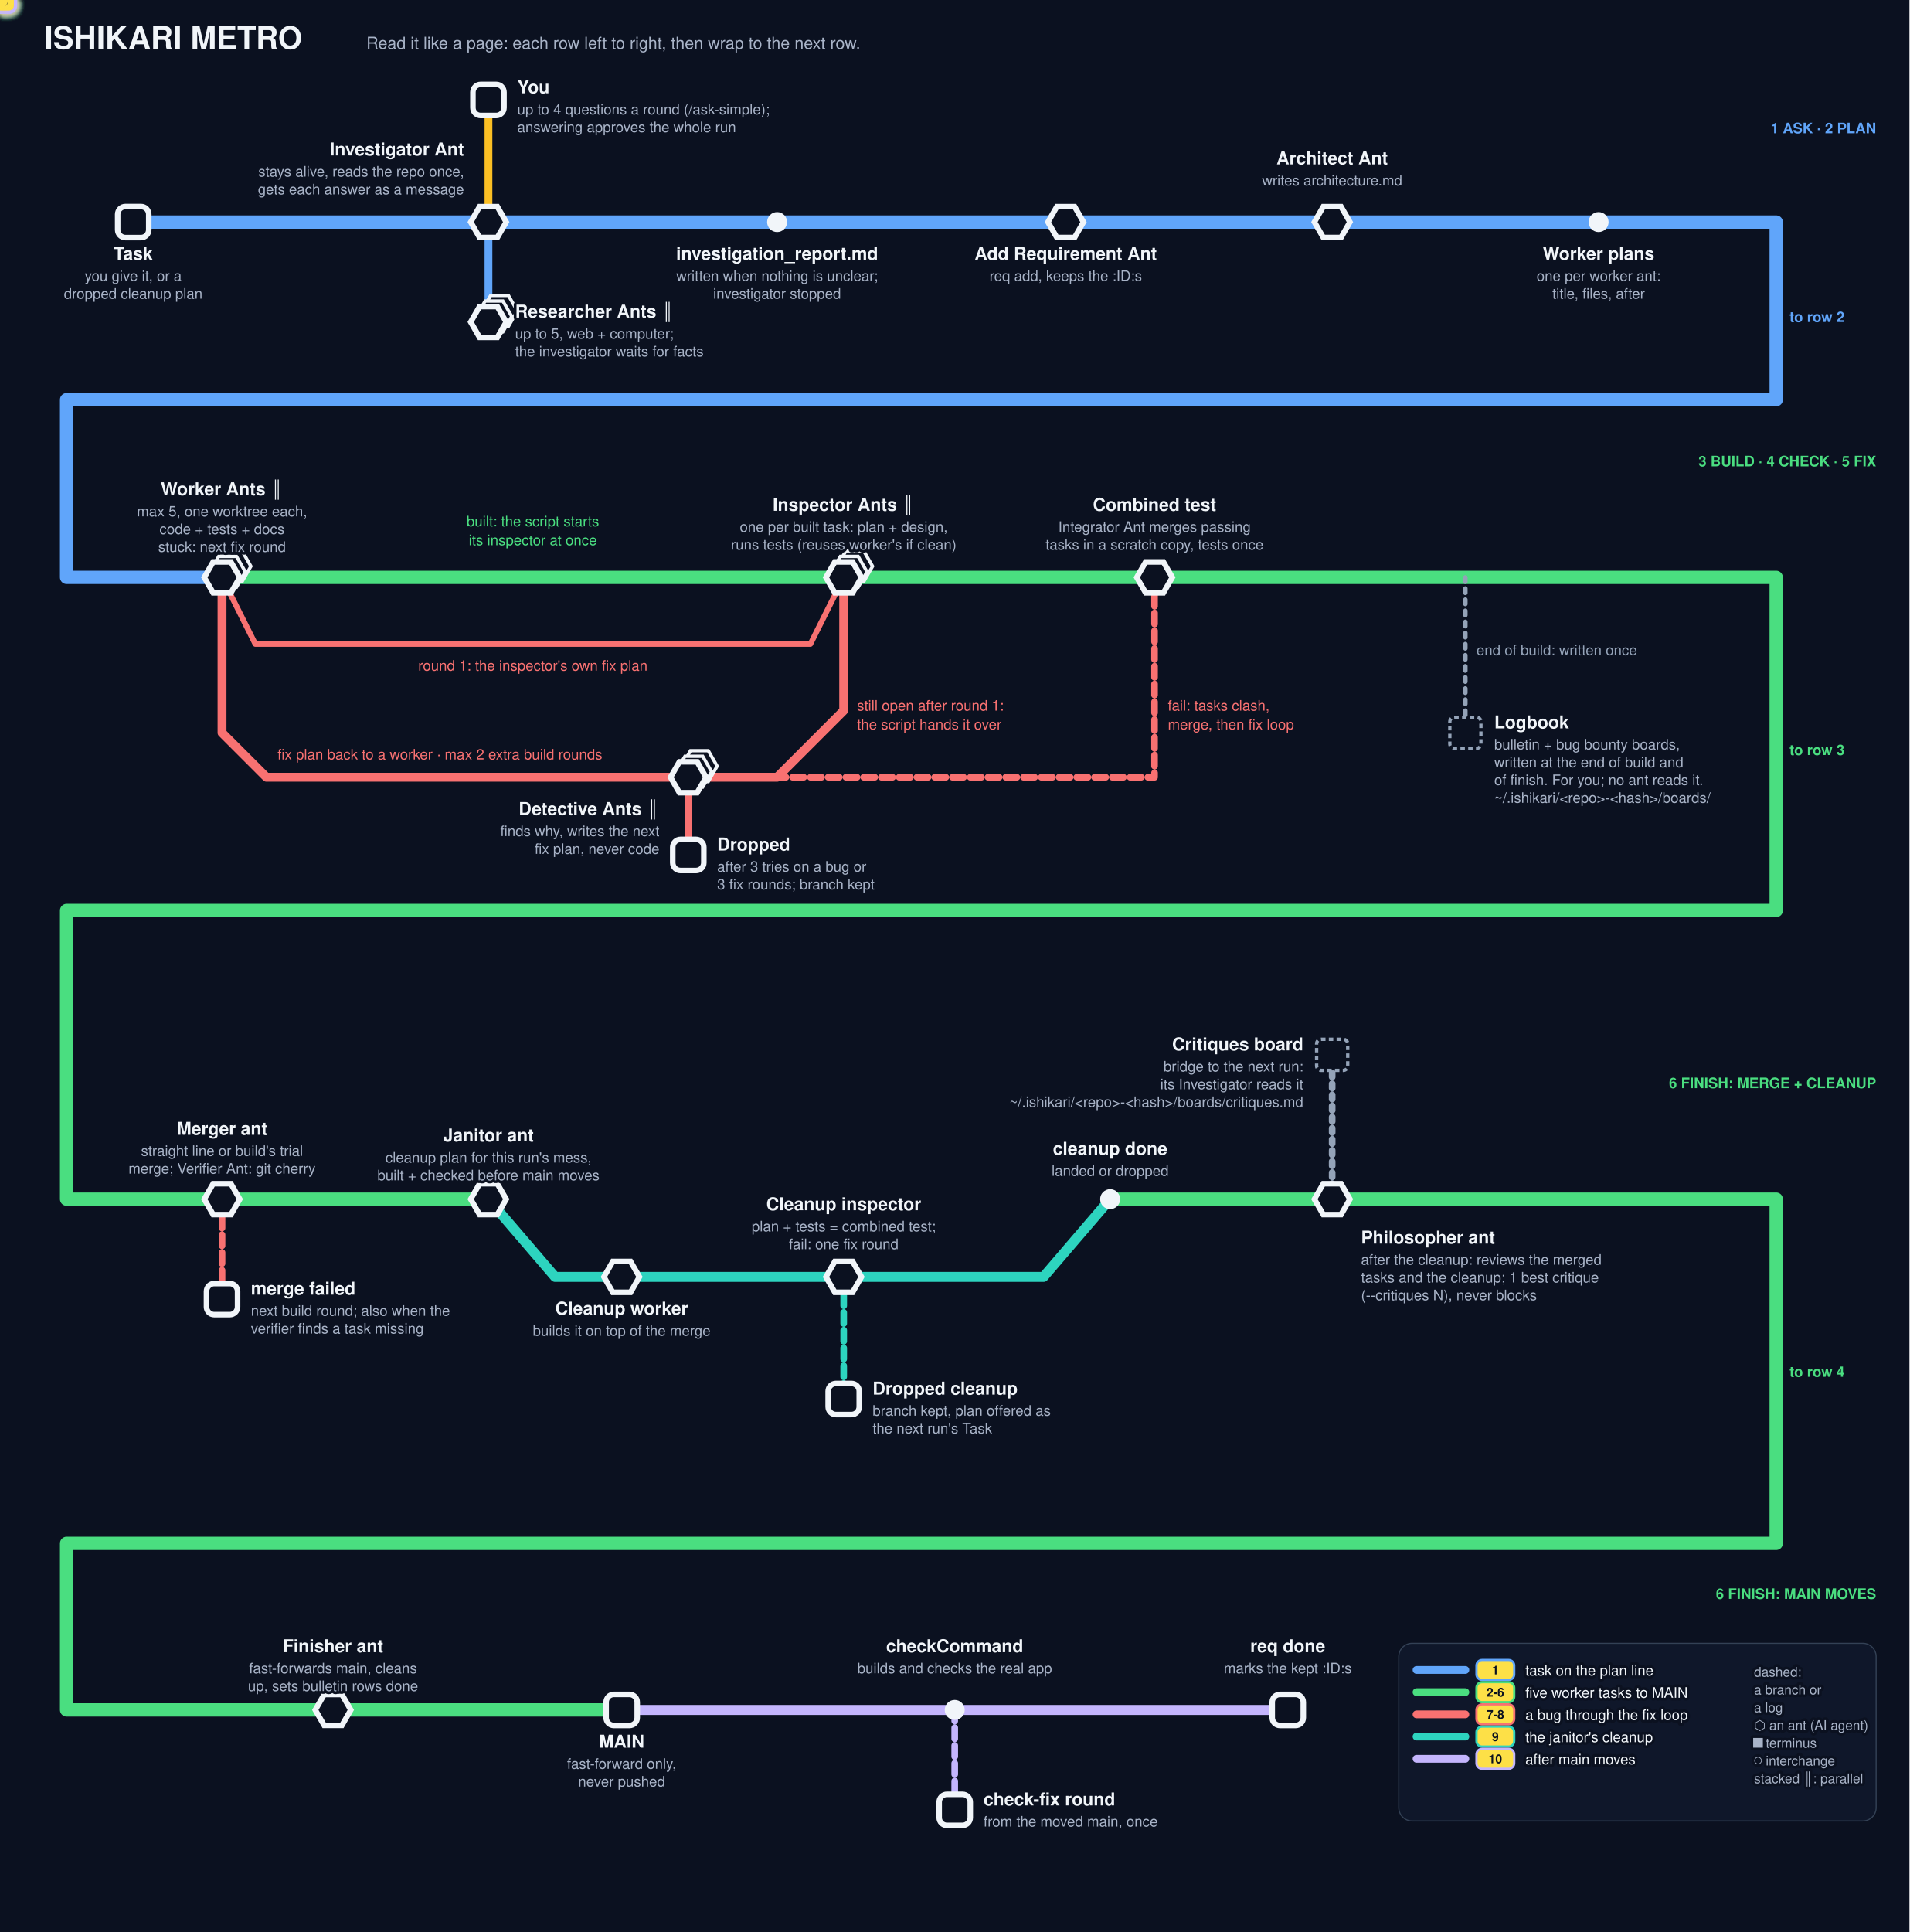
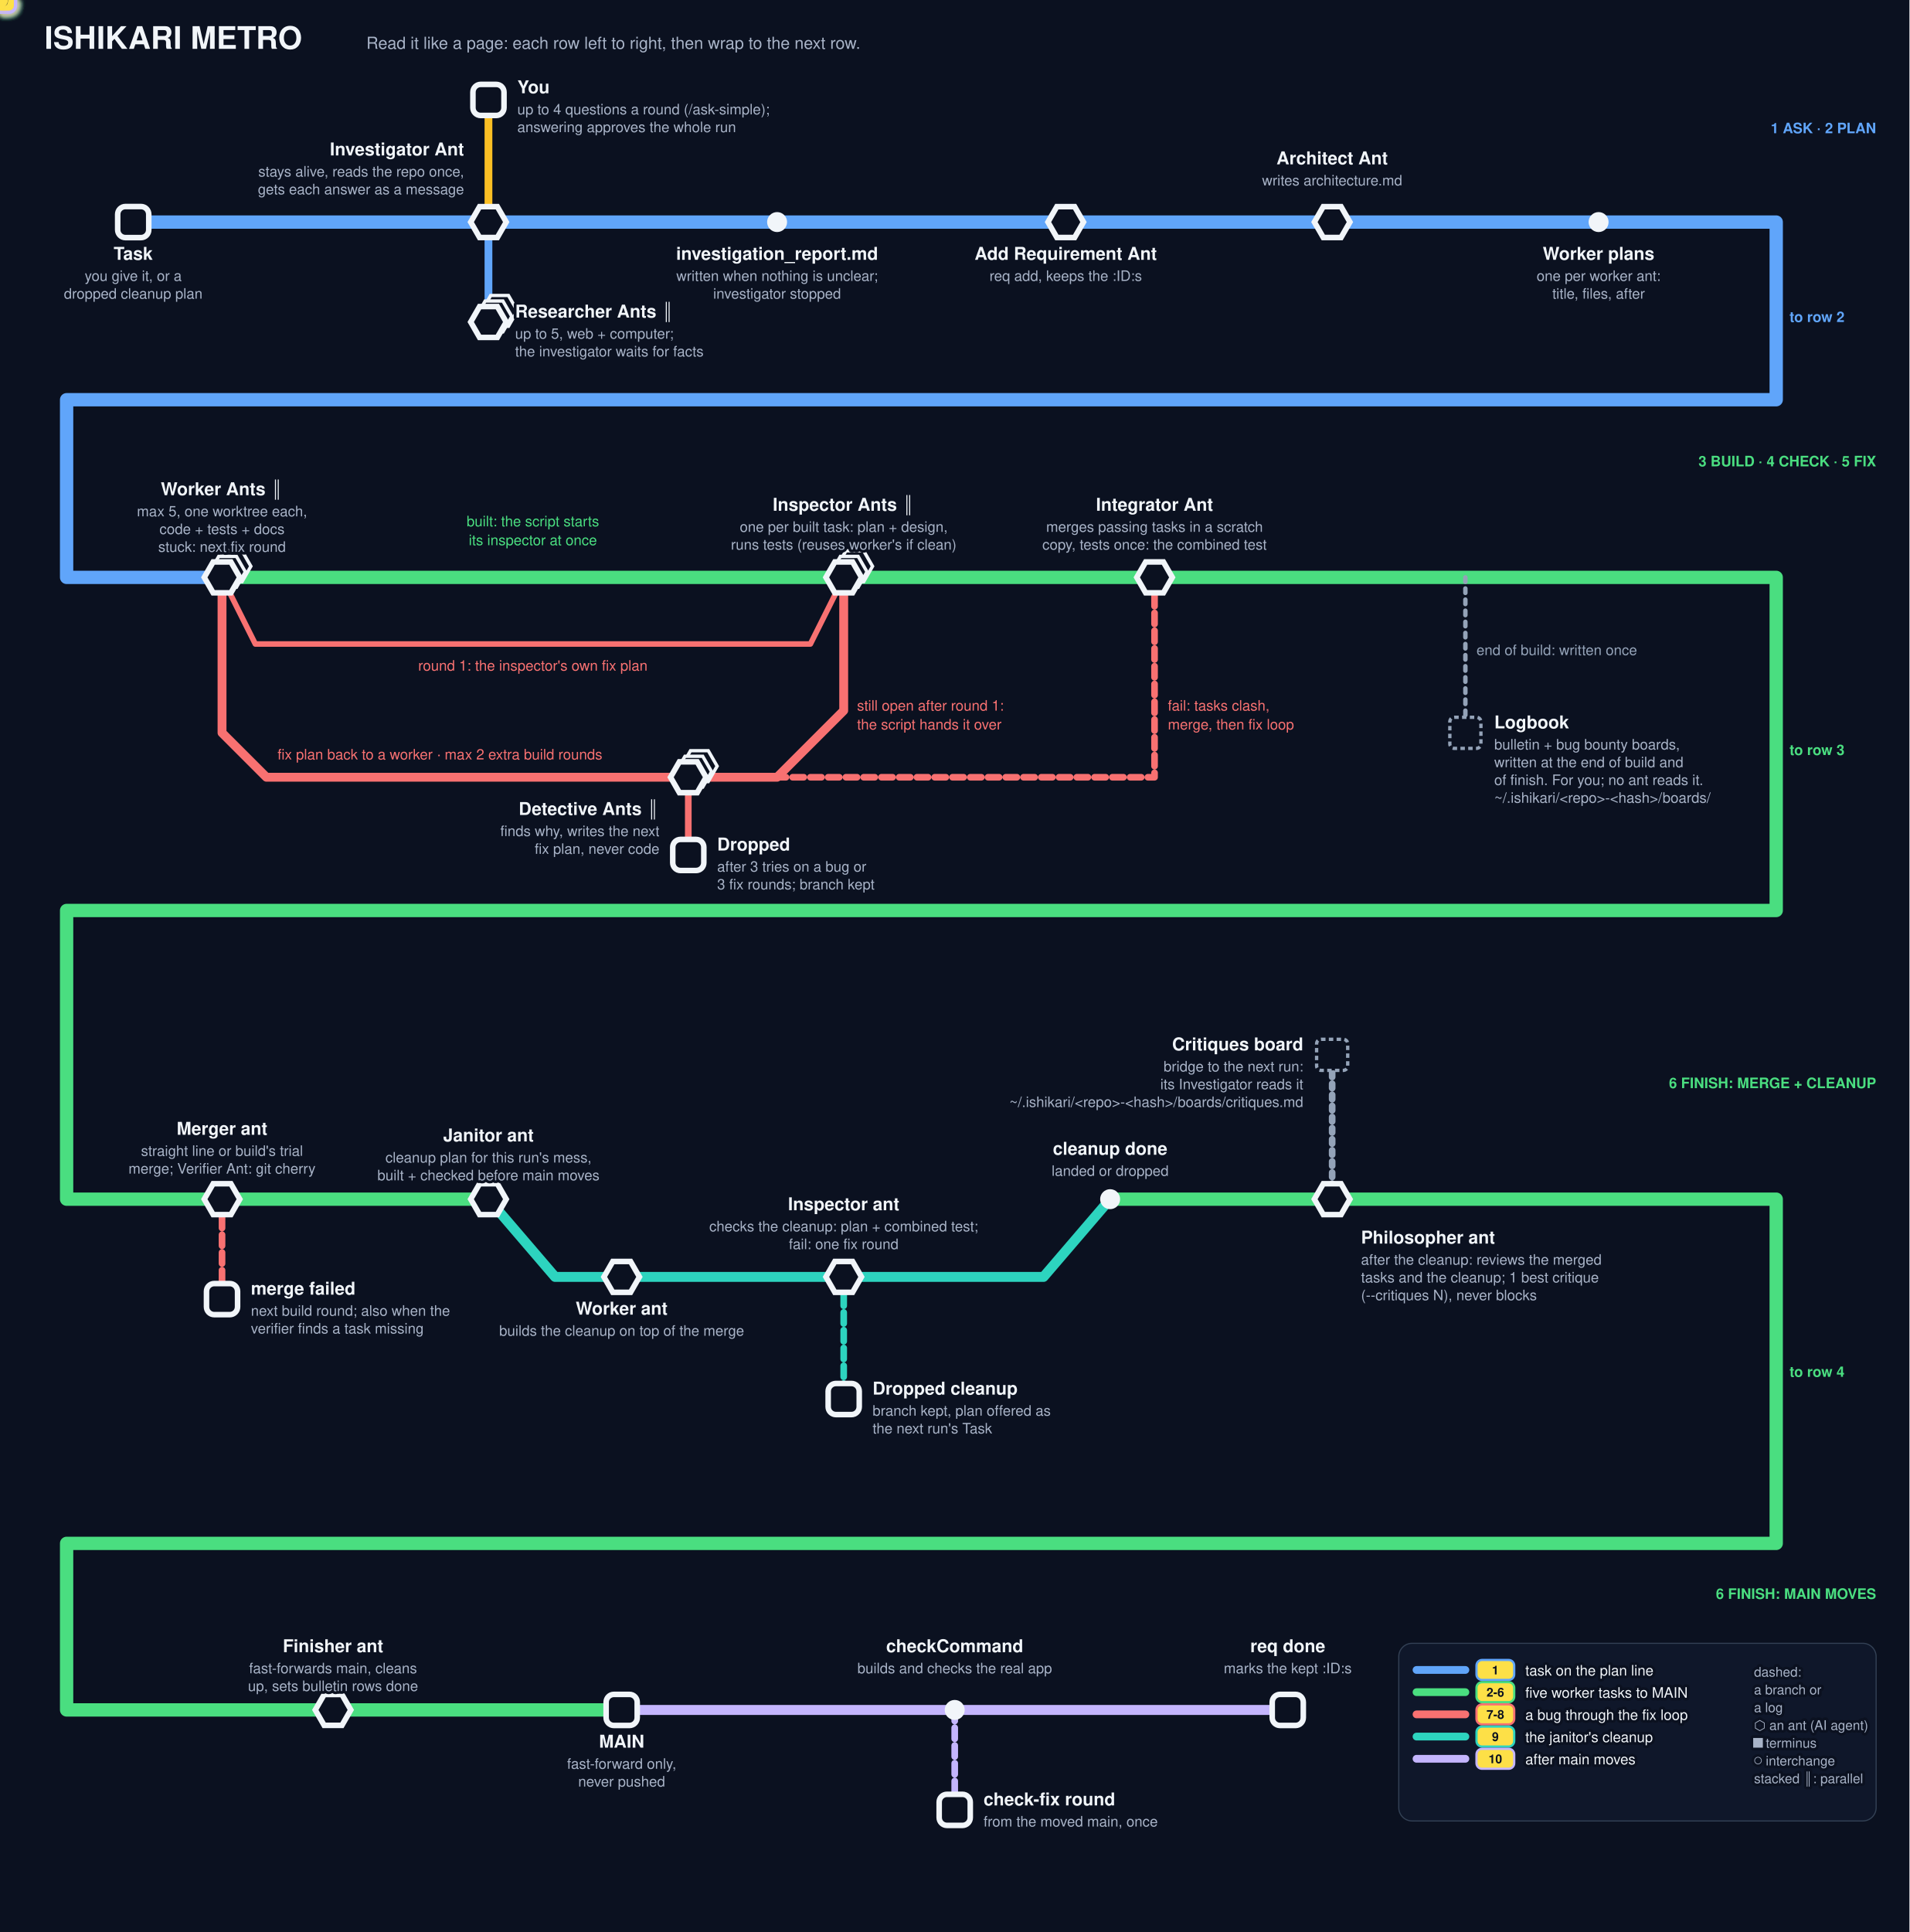
<svg xmlns="http://www.w3.org/2000/svg" viewBox="0 0 1720 1740" width="1720" height="1740" font-family="ui-sans-serif,-apple-system,Helvetica,Arial,sans-serif">
  <defs>
    <filter id="g" x="-100%" y="-100%" width="300%" height="300%">
      <feGaussianBlur stdDeviation="3" result="b" />
      <feMerge>
        <feMergeNode in="b" />
        <feMergeNode in="SourceGraphic" />
      </feMerge>
    </filter>
  </defs>
  <style>.h{paint-order:stroke;stroke:#0B1120;stroke-width:5px;stroke-linejoin:round}.flow{animation:f 1.2s linear infinite}@keyframes f{to{stroke-dashoffset:-32}}</style>
  <rect width="1720" height="1740" fill="#0B1120" />
  <text class="h" x="40" y="44" fill="#F1F5F9" font-size="28" text-anchor="start" font-weight="800">ISHIKARI METRO</text>
  <text class="h" x="330" y="44" fill="#A8B3C7" font-size="15" text-anchor="start" font-weight="400">Read it like a page: each row left to right, then wrap to the next row.</text>
  <text class="h" x="1690" y="120" fill="#60A5FA" font-size="13" text-anchor="end" font-weight="800">1 ASK  ·  2 PLAN</text>
  <text class="h" x="1690" y="420" fill="#4ADE80" font-size="13" text-anchor="end" font-weight="800">3 BUILD  ·  4 CHECK  ·  5 FIX</text>
  <text class="h" x="1690" y="980" fill="#4ADE80" font-size="13" text-anchor="end" font-weight="800">6 FINISH: MERGE + CLEANUP</text>
  <text class="h" x="1690" y="1440" fill="#4ADE80" font-size="13" text-anchor="end" font-weight="800">6 FINISH: MAIN MOVES</text>
  <path id="L-plan" d="M120,200 L1440,200 L1600,200 L1600,360 L60,360 L60,520 L200,520" fill="none" stroke="#60A5FA" stroke-width="12" stroke-linejoin="round" stroke-linecap="round" />
  <path id="L-ask" d="M440,200 L440,90" fill="none" stroke="#FBBF24" stroke-width="7" stroke-linejoin="round" stroke-linecap="round" />
  <path id="L-res" d="M440,200 L440,290" fill="none" stroke="#60A5FA" stroke-width="7" stroke-linejoin="round" stroke-linecap="round" />
  <path id="L-build" d="M200,520 L1320,520 L1600,520 L1600,820 L60,820 L60,1080 L440,1080 L500,1150 L940,1150 L1000,1080 L1600,1080 L1600,1390 L60,1390 L60,1540 L560,1540" fill="none" stroke="none" stroke-width="12" stroke-linejoin="round" stroke-linecap="round" />
  <path id="L-g1" d="M200,520 L1320,520 L1600,520 L1600,820 L60,820 L60,1080 L440,1080" fill="none" stroke="#4ADE80" stroke-width="12" stroke-linejoin="round" stroke-linecap="round" />
  <path id="L-g2" d="M1000,1080 L1600,1080 L1600,1390 L60,1390 L60,1540 L560,1540" fill="none" stroke="#4ADE80" stroke-width="12" stroke-linejoin="round" stroke-linecap="round" />
  <path id="L-bugin" d="M760,520 L760,640 L700,700 L620,700" fill="none" stroke="#F87171" stroke-width="8" stroke-linejoin="round" stroke-linecap="round" />
  <path id="L-clash" d="M1040,520 L1040,700 L620,700" fill="none" stroke="#F87171" stroke-width="6" stroke-linejoin="round" stroke-linecap="round" stroke-dasharray="10 6" class="flow" />
  <path id="L-bugout" d="M620,700 L240,700 L200,660 L200,520" fill="none" stroke="#F87171" stroke-width="8" stroke-linejoin="round" stroke-linecap="round" />
  <path id="L-r1" d="M760,520 L730,580 L230,580 L200,520" fill="none" stroke="#F87171" stroke-width="5" stroke-linejoin="round" stroke-linecap="round" />
  <path id="L-logA" d="M1320,520 L1320,646" fill="none" stroke="#94A3B8" stroke-width="4" stroke-linejoin="round" stroke-linecap="round" stroke-dasharray="4 6" class="flow" />
  <path id="L-drop" d="M620,700 L620,770" fill="none" stroke="#F87171" stroke-width="6" stroke-linejoin="round" stroke-linecap="round" />
  <path id="L-mfail" d="M200,1080 L200,1170" fill="none" stroke="#F87171" stroke-width="6" stroke-linejoin="round" stroke-linecap="round" stroke-dasharray="10 6" class="flow" />
  <path id="L-tidy" d="M440,1080 L500,1150 L560,1150 L760,1150 L940,1150 L1000,1080" fill="none" stroke="#2DD4BF" stroke-width="9" stroke-linejoin="round" stroke-linecap="round" />
  <path id="L-tdrop" d="M760,1150 L760,1260" fill="none" stroke="#2DD4BF" stroke-width="6" stroke-linejoin="round" stroke-linecap="round" stroke-dasharray="10 6" class="flow" />
  <path id="L-crit" d="M1200,1080 L1200,950" fill="none" stroke="#94A3B8" stroke-width="6" stroke-linejoin="round" stroke-linecap="round" stroke-dasharray="4 6" class="flow" />
  <path id="L-after" d="M560,1540 L1160,1540" fill="none" stroke="#C4B5FD" stroke-width="9" stroke-linejoin="round" stroke-linecap="round" />
  <path id="L-cfix" d="M860,1540 L860,1630" fill="none" stroke="#C4B5FD" stroke-width="6" stroke-linejoin="round" stroke-linecap="round" stroke-dasharray="10 6" class="flow" />
  <text class="h" x="1612" y="290" fill="#60A5FA" font-size="13" text-anchor="start" font-weight="700">to row 2</text>
  <text class="h" x="480" y="474" fill="#4ADE80" font-size="13" text-anchor="middle" font-weight="400">built: the script starts</text>
  <text class="h" x="480" y="491" fill="#4ADE80" font-size="13" text-anchor="middle" font-weight="400">its inspector at once</text>
  <text class="h" x="1612" y="680" fill="#4ADE80" font-size="13" text-anchor="start" font-weight="700">to row 3</text>
  <text class="h" x="1612" y="1240" fill="#4ADE80" font-size="13" text-anchor="start" font-weight="700">to row 4</text>
  <text class="h" x="1330" y="590" fill="#94A3B8" font-size="13" text-anchor="start" font-weight="400">end of build: written once</text>
  <text class="h" x="772" y="640" fill="#F87171" font-size="13" text-anchor="start" font-weight="400">still open after round 1:</text>
  <text class="h" x="772" y="657" fill="#F87171" font-size="13" text-anchor="start" font-weight="400">the script hands it over</text>
  <text class="h" x="480" y="604" fill="#F87171" font-size="13" text-anchor="middle" font-weight="400">round 1: the inspector's own fix plan</text>
  <text class="h" x="1052" y="640" fill="#F87171" font-size="13" text-anchor="start" font-weight="400">fail: tasks clash,</text>
  <text class="h" x="1052" y="657" fill="#F87171" font-size="13" text-anchor="start" font-weight="400">merge, then fix loop</text>
  <text class="h" x="250" y="684" fill="#F87171" font-size="13" text-anchor="start" font-weight="400">fix plan back to a worker  ·  max 2 extra build rounds</text>
  <rect x="106" y="186" width="28" height="28" rx="7" fill="#0B1120" stroke="#F1F5F9" stroke-width="5" />
  <text class="h" x="120" y="234" fill="#F1F5F9" font-size="16" text-anchor="middle" font-weight="700">Task</text>
  <text class="h" x="120" y="253" fill="#A8B3C7" font-size="13" text-anchor="middle" font-weight="400">you give it, or a</text>
  <text class="h" x="120" y="269" fill="#A8B3C7" font-size="13" text-anchor="middle" font-weight="400">dropped cleanup plan</text>
  <polygon points="424.0,200.0 432.0,186.1 448.0,186.1 456.0,200.0 448.0,213.9 432.0,213.9" fill="#0B1120" stroke="#F1F5F9" stroke-width="5" />
  <text class="h" x="418" y="140" fill="#F1F5F9" font-size="16" text-anchor="end" font-weight="700">Investigator Ant</text>
  <text class="h" x="418" y="159" fill="#A8B3C7" font-size="13" text-anchor="end" font-weight="400">stays alive, reads the repo once,</text>
  <text class="h" x="418" y="175" fill="#A8B3C7" font-size="13" text-anchor="end" font-weight="400">gets each answer as a message</text>
  <rect x="426" y="76" width="28" height="28" rx="7" fill="#0B1120" stroke="#F1F5F9" stroke-width="5" />
  <text class="h" x="466" y="84" fill="#F1F5F9" font-size="16" text-anchor="start" font-weight="700">You</text>
  <text class="h" x="466" y="103" fill="#A8B3C7" font-size="13" text-anchor="start" font-weight="400">up to 4 questions a round (/ask-simple);</text>
  <text class="h" x="466" y="119" fill="#A8B3C7" font-size="13" text-anchor="start" font-weight="400">answering approves the whole run</text>
  <polygon points="434.0,280.0 442.0,266.1 458.0,266.1 466.0,280.0 458.0,293.9 442.0,293.9" fill="#0B1120" stroke="#F1F5F9" stroke-width="3" />
  <polygon points="429.0,285.0 437.0,271.1 453.0,271.1 461.0,285.0 453.0,298.9 437.0,298.9" fill="#0B1120" stroke="#F1F5F9" stroke-width="3" />
  <polygon points="424.0,290.0 432.0,276.1 448.0,276.1 456.0,290.0 448.0,303.9 432.0,303.9" fill="#0B1120" stroke="#F1F5F9" stroke-width="5" />
  <text class="h" x="464" y="286" fill="#F1F5F9" font-size="16" text-anchor="start" font-weight="700">Researcher Ants  ∥</text>
  <text class="h" x="464" y="305" fill="#A8B3C7" font-size="13" text-anchor="start" font-weight="400">up to 5, web + computer;</text>
  <text class="h" x="464" y="321" fill="#A8B3C7" font-size="13" text-anchor="start" font-weight="400">the investigator waits for facts</text>
  <circle cx="700" cy="200" r="9" fill="#F1F5F9" />
  <text class="h" x="700" y="234" fill="#F1F5F9" font-size="16" text-anchor="middle" font-weight="700">investigation_report.md</text>
  <text class="h" x="700" y="253" fill="#A8B3C7" font-size="13" text-anchor="middle" font-weight="400">written when nothing is unclear;</text>
  <text class="h" x="700" y="269" fill="#A8B3C7" font-size="13" text-anchor="middle" font-weight="400">investigator stopped</text>
  <polygon points="944.0,200.0 952.0,186.1 968.0,186.1 976.0,200.0 968.0,213.9 952.0,213.9" fill="#0B1120" stroke="#F1F5F9" stroke-width="5" />
  <text class="h" x="960" y="234" fill="#F1F5F9" font-size="16" text-anchor="middle" font-weight="700">Add Requirement Ant</text>
  <text class="h" x="960" y="253" fill="#A8B3C7" font-size="13" text-anchor="middle" font-weight="400">req add, keeps the :ID:s</text>
  <polygon points="1184.0,200.0 1192.0,186.1 1208.0,186.1 1216.0,200.0 1208.0,213.9 1192.0,213.9" fill="#0B1120" stroke="#F1F5F9" stroke-width="5" />
  <text class="h" x="1200" y="148" fill="#F1F5F9" font-size="16" text-anchor="middle" font-weight="700">Architect Ant</text>
  <text class="h" x="1200" y="167" fill="#A8B3C7" font-size="13" text-anchor="middle" font-weight="400">writes architecture.md</text>
  <circle cx="1440" cy="200" r="9" fill="#F1F5F9" />
  <text class="h" x="1440" y="234" fill="#F1F5F9" font-size="16" text-anchor="middle" font-weight="700">Worker plans</text>
  <text class="h" x="1440" y="253" fill="#A8B3C7" font-size="13" text-anchor="middle" font-weight="400">one per worker ant:</text>
  <text class="h" x="1440" y="269" fill="#A8B3C7" font-size="13" text-anchor="middle" font-weight="400">title, files, after</text>
  <polygon points="194.0,510.0 202.0,496.1 218.0,496.1 226.0,510.0 218.0,523.9 202.0,523.9" fill="#0B1120" stroke="#F1F5F9" stroke-width="3" />
  <polygon points="189.0,515.0 197.0,501.1 213.0,501.1 221.0,515.0 213.0,528.9 197.0,528.9" fill="#0B1120" stroke="#F1F5F9" stroke-width="3" />
  <polygon points="184.0,520.0 192.0,506.1 208.0,506.1 216.0,520.0 208.0,533.9 192.0,533.9" fill="#0B1120" stroke="#F1F5F9" stroke-width="5" />
  <text class="h" x="200" y="446" fill="#F1F5F9" font-size="16" text-anchor="middle" font-weight="700">Worker Ants  ∥</text>
  <text class="h" x="200" y="465" fill="#A8B3C7" font-size="13" text-anchor="middle" font-weight="400">max 5, one worktree each,</text>
  <text class="h" x="200" y="481" fill="#A8B3C7" font-size="13" text-anchor="middle" font-weight="400">code + tests + docs</text>
  <text class="h" x="200" y="497" fill="#A8B3C7" font-size="13" text-anchor="middle" font-weight="400">stuck: next fix round</text>
  <polygon points="754.0,510.0 762.0,496.1 778.0,496.1 786.0,510.0 778.0,523.9 762.0,523.9" fill="#0B1120" stroke="#F1F5F9" stroke-width="3" />
  <polygon points="749.0,515.0 757.0,501.1 773.0,501.1 781.0,515.0 773.0,528.9 757.0,528.9" fill="#0B1120" stroke="#F1F5F9" stroke-width="3" />
  <polygon points="744.0,520.0 752.0,506.1 768.0,506.1 776.0,520.0 768.0,533.9 752.0,533.9" fill="#0B1120" stroke="#F1F5F9" stroke-width="5" />
  <text class="h" x="760" y="460" fill="#F1F5F9" font-size="16" text-anchor="middle" font-weight="700">Inspector Ants  ∥</text>
  <text class="h" x="760" y="479" fill="#A8B3C7" font-size="13" text-anchor="middle" font-weight="400">one per built task: plan + design,</text>
  <text class="h" x="760" y="495" fill="#A8B3C7" font-size="13" text-anchor="middle" font-weight="400">runs tests (reuses worker's if clean)</text>
  <polygon points="1024.0,520.0 1032.0,506.1 1048.0,506.1 1056.0,520.0 1048.0,533.9 1032.0,533.9" fill="#0B1120" stroke="#F1F5F9" stroke-width="5" />
-   <text class="h" x="1040" y="460" fill="#F1F5F9" font-size="16" text-anchor="middle" font-weight="700">Combined test</text>
-   <text class="h" x="1040" y="479" fill="#A8B3C7" font-size="13" text-anchor="middle" font-weight="400">Integrator Ant merges passing</text>
-   <text class="h" x="1040" y="495" fill="#A8B3C7" font-size="13" text-anchor="middle" font-weight="400">tasks in a scratch copy, tests once</text>
+   <text class="h" x="1040" y="460" fill="#F1F5F9" font-size="16" text-anchor="middle" font-weight="700">Integrator Ant</text>
+   <text class="h" x="1040" y="479" fill="#A8B3C7" font-size="13" text-anchor="middle" font-weight="400">merges passing tasks in a scratch</text>
+   <text class="h" x="1040" y="495" fill="#A8B3C7" font-size="13" text-anchor="middle" font-weight="400">copy, tests once: the combined test</text>
  <rect x="1306" y="646" width="28" height="28" rx="4" fill="#0B1120" stroke="#94A3B8" stroke-width="3" stroke-dasharray="4 3" />
  <text class="h" x="1346" y="656" fill="#F1F5F9" font-size="16" text-anchor="start" font-weight="700">Logbook</text>
  <text class="h" x="1346" y="675" fill="#A8B3C7" font-size="13" text-anchor="start" font-weight="400">bulletin + bug bounty boards,</text>
  <text class="h" x="1346" y="691" fill="#A8B3C7" font-size="13" text-anchor="start" font-weight="400">written at the end of build and</text>
  <text class="h" x="1346" y="707" fill="#A8B3C7" font-size="13" text-anchor="start" font-weight="400">of finish. For you; no ant reads it.</text>
  <text class="h" x="1346" y="723" fill="#A8B3C7" font-size="13" text-anchor="start" font-weight="400">~/.ishikari/&lt;repo&gt;-&lt;hash&gt;/boards/</text>
  <polygon points="614.0,690.0 622.0,676.1 638.0,676.1 646.0,690.0 638.0,703.9 622.0,703.9" fill="#0B1120" stroke="#F1F5F9" stroke-width="3" />
  <polygon points="609.0,695.0 617.0,681.1 633.0,681.1 641.0,695.0 633.0,708.9 617.0,708.9" fill="#0B1120" stroke="#F1F5F9" stroke-width="3" />
  <polygon points="604.0,700.0 612.0,686.1 628.0,686.1 636.0,700.0 628.0,713.9 612.0,713.9" fill="#0B1120" stroke="#F1F5F9" stroke-width="5" />
  <text class="h" x="594" y="734" fill="#F1F5F9" font-size="16" text-anchor="end" font-weight="700">Detective Ants  ∥</text>
  <text class="h" x="594" y="753" fill="#A8B3C7" font-size="13" text-anchor="end" font-weight="400">finds why, writes the next</text>
  <text class="h" x="594" y="769" fill="#A8B3C7" font-size="13" text-anchor="end" font-weight="400">fix plan, never code</text>
  <rect x="606" y="756" width="28" height="28" rx="7" fill="#0B1120" stroke="#F1F5F9" stroke-width="5" />
  <text class="h" x="646" y="766" fill="#F1F5F9" font-size="16" text-anchor="start" font-weight="700">Dropped</text>
  <text class="h" x="646" y="785" fill="#A8B3C7" font-size="13" text-anchor="start" font-weight="400">after 3 tries on a bug or</text>
  <text class="h" x="646" y="801" fill="#A8B3C7" font-size="13" text-anchor="start" font-weight="400">3 fix rounds; branch kept</text>
  <polygon points="184.0,1080.0 192.0,1066.1 208.0,1066.1 216.0,1080.0 208.0,1093.9 192.0,1093.9" fill="#0B1120" stroke="#F1F5F9" stroke-width="5" />
  <text class="h" x="200" y="1022" fill="#F1F5F9" font-size="16" text-anchor="middle" font-weight="700">Merger ant</text>
  <text class="h" x="200" y="1041" fill="#A8B3C7" font-size="13" text-anchor="middle" font-weight="400">straight line or build's trial</text>
  <text class="h" x="200" y="1057" fill="#A8B3C7" font-size="13" text-anchor="middle" font-weight="400">merge; Verifier Ant: git cherry</text>
  <rect x="186" y="1156" width="28" height="28" rx="7" fill="#0B1120" stroke="#F1F5F9" stroke-width="5" />
  <text class="h" x="226" y="1166" fill="#F1F5F9" font-size="16" text-anchor="start" font-weight="700">merge failed</text>
  <text class="h" x="226" y="1185" fill="#A8B3C7" font-size="13" text-anchor="start" font-weight="400">next build round; also when the</text>
  <text class="h" x="226" y="1201" fill="#A8B3C7" font-size="13" text-anchor="start" font-weight="400">verifier finds a task missing</text>
  <polygon points="424.0,1080.0 432.0,1066.1 448.0,1066.1 456.0,1080.0 448.0,1093.9 432.0,1093.9" fill="#0B1120" stroke="#F1F5F9" stroke-width="5" />
  <text class="h" x="440" y="1028" fill="#F1F5F9" font-size="16" text-anchor="middle" font-weight="700">Janitor ant</text>
  <text class="h" x="440" y="1047" fill="#A8B3C7" font-size="13" text-anchor="middle" font-weight="400">cleanup plan for this run's mess,</text>
  <text class="h" x="440" y="1063" fill="#A8B3C7" font-size="13" text-anchor="middle" font-weight="400">built + checked before main moves</text>
  <polygon points="544.0,1150.0 552.0,1136.1 568.0,1136.1 576.0,1150.0 568.0,1163.9 552.0,1163.9" fill="#0B1120" stroke="#F1F5F9" stroke-width="5" />
-   <text class="h" x="560" y="1184" fill="#F1F5F9" font-size="16" text-anchor="middle" font-weight="700">Cleanup worker</text>
-   <text class="h" x="560" y="1203" fill="#A8B3C7" font-size="13" text-anchor="middle" font-weight="400">builds it on top of the merge</text>
+   <text class="h" x="560" y="1184" fill="#F1F5F9" font-size="16" text-anchor="middle" font-weight="700">Worker ant</text>
+   <text class="h" x="560" y="1203" fill="#A8B3C7" font-size="13" text-anchor="middle" font-weight="400">builds the cleanup on top of the merge</text>
  <polygon points="744.0,1150.0 752.0,1136.1 768.0,1136.1 776.0,1150.0 768.0,1163.9 752.0,1163.9" fill="#0B1120" stroke="#F1F5F9" stroke-width="5" />
-   <text class="h" x="760" y="1090" fill="#F1F5F9" font-size="16" text-anchor="middle" font-weight="700">Cleanup inspector</text>
-   <text class="h" x="760" y="1109" fill="#A8B3C7" font-size="13" text-anchor="middle" font-weight="400">plan + tests = combined test;</text>
+   <text class="h" x="760" y="1090" fill="#F1F5F9" font-size="16" text-anchor="middle" font-weight="700">Inspector ant</text>
+   <text class="h" x="760" y="1109" fill="#A8B3C7" font-size="13" text-anchor="middle" font-weight="400">checks the cleanup: plan + combined test;</text>
  <text class="h" x="760" y="1125" fill="#A8B3C7" font-size="13" text-anchor="middle" font-weight="400">fail: one fix round</text>
  <rect x="746" y="1246" width="28" height="28" rx="7" fill="#0B1120" stroke="#F1F5F9" stroke-width="5" />
  <text class="h" x="786" y="1256" fill="#F1F5F9" font-size="16" text-anchor="start" font-weight="700">Dropped cleanup</text>
  <text class="h" x="786" y="1275" fill="#A8B3C7" font-size="13" text-anchor="start" font-weight="400">branch kept, plan offered as</text>
  <text class="h" x="786" y="1291" fill="#A8B3C7" font-size="13" text-anchor="start" font-weight="400">the next run's Task</text>
  <polygon points="1184.0,1080.0 1192.0,1066.1 1208.0,1066.1 1216.0,1080.0 1208.0,1093.9 1192.0,1093.9" fill="#0B1120" stroke="#F1F5F9" stroke-width="5" />
  <text class="h" x="1226" y="1120" fill="#F1F5F9" font-size="16" text-anchor="start" font-weight="700">Philosopher ant</text>
  <text class="h" x="1226" y="1139" fill="#A8B3C7" font-size="13" text-anchor="start" font-weight="400">after the cleanup: reviews the merged</text>
  <text class="h" x="1226" y="1155" fill="#A8B3C7" font-size="13" text-anchor="start" font-weight="400">tasks and the cleanup; 1 best critique</text>
  <text class="h" x="1226" y="1171" fill="#A8B3C7" font-size="13" text-anchor="start" font-weight="400">(--critiques N), never blocks</text>
  <rect x="1186" y="936" width="28" height="28" rx="4" fill="#0B1120" stroke="#94A3B8" stroke-width="3" stroke-dasharray="4 3" />
  <text class="h" x="1174" y="946" fill="#F1F5F9" font-size="16" text-anchor="end" font-weight="700">Critiques board</text>
  <text class="h" x="1174" y="965" fill="#A8B3C7" font-size="13" text-anchor="end" font-weight="400">bridge to the next run:</text>
  <text class="h" x="1174" y="981" fill="#A8B3C7" font-size="13" text-anchor="end" font-weight="400">its Investigator reads it</text>
  <text class="h" x="1174" y="997" fill="#A8B3C7" font-size="13" text-anchor="end" font-weight="400">~/.ishikari/&lt;repo&gt;-&lt;hash&gt;/boards/critiques.md</text>
  <circle cx="1000" cy="1080" r="9" fill="#F1F5F9" />
  <text class="h" x="1000" y="1040" fill="#F1F5F9" font-size="16" text-anchor="middle" font-weight="700">cleanup done</text>
  <text class="h" x="1000" y="1059" fill="#A8B3C7" font-size="13" text-anchor="middle" font-weight="400">landed or dropped</text>
  <polygon points="284.0,1540.0 292.0,1526.1 308.0,1526.1 316.0,1540.0 308.0,1553.9 292.0,1553.9" fill="#0B1120" stroke="#F1F5F9" stroke-width="5" />
  <text class="h" x="300" y="1488" fill="#F1F5F9" font-size="16" text-anchor="middle" font-weight="700">Finisher ant</text>
  <text class="h" x="300" y="1507" fill="#A8B3C7" font-size="13" text-anchor="middle" font-weight="400">fast-forwards main, cleans</text>
  <text class="h" x="300" y="1523" fill="#A8B3C7" font-size="13" text-anchor="middle" font-weight="400">up, sets bulletin rows done</text>
  <rect x="546" y="1526" width="28" height="28" rx="7" fill="#0B1120" stroke="#F1F5F9" stroke-width="5" />
  <text class="h" x="560" y="1574" fill="#F1F5F9" font-size="16" text-anchor="middle" font-weight="700">MAIN</text>
  <text class="h" x="560" y="1593" fill="#A8B3C7" font-size="13" text-anchor="middle" font-weight="400">fast-forward only,</text>
  <text class="h" x="560" y="1609" fill="#A8B3C7" font-size="13" text-anchor="middle" font-weight="400">never pushed</text>
  <circle cx="860" cy="1540" r="9" fill="#F1F5F9" />
  <text class="h" x="860" y="1488" fill="#F1F5F9" font-size="16" text-anchor="middle" font-weight="700">checkCommand</text>
  <text class="h" x="860" y="1507" fill="#A8B3C7" font-size="13" text-anchor="middle" font-weight="400">builds and checks the real app</text>
  <rect x="846" y="1616" width="28" height="28" rx="7" fill="#0B1120" stroke="#F1F5F9" stroke-width="5" />
  <text class="h" x="886" y="1626" fill="#F1F5F9" font-size="16" text-anchor="start" font-weight="700">check-fix round</text>
  <text class="h" x="886" y="1645" fill="#A8B3C7" font-size="13" text-anchor="start" font-weight="400">from the moved main, once</text>
  <rect x="1146" y="1526" width="28" height="28" rx="7" fill="#0B1120" stroke="#F1F5F9" stroke-width="5" />
  <text class="h" x="1160" y="1488" fill="#F1F5F9" font-size="16" text-anchor="middle" font-weight="700">req done</text>
  <text class="h" x="1160" y="1507" fill="#A8B3C7" font-size="13" text-anchor="middle" font-weight="400">marks the kept :ID:s</text>
  <g filter="url(#g)">
    <rect x="-14" y="-11" width="28" height="22" rx="6" fill="#FDE047" stroke="#60A5FA" stroke-width="3" />
    <text y="5" font-size="14" font-weight="800" fill="#0B1120" text-anchor="middle">1</text>
    <animateMotion dur="20s" begin="0s" repeatCount="indefinite">
      <mpath href="#L-plan" />
    </animateMotion>
  </g>
  <g filter="url(#g)">
    <rect x="-14" y="-11" width="28" height="22" rx="6" fill="#FDE047" stroke="#4ADE80" stroke-width="3" />
    <text y="5" font-size="14" font-weight="800" fill="#0B1120" text-anchor="middle">2</text>
    <animateMotion dur="28s" begin="0s" repeatCount="indefinite">
      <mpath href="#L-build" />
    </animateMotion>
  </g>
  <g filter="url(#g)">
    <rect x="-14" y="-11" width="28" height="22" rx="6" fill="#FDE047" stroke="#4ADE80" stroke-width="3" />
    <text y="5" font-size="14" font-weight="800" fill="#0B1120" text-anchor="middle">3</text>
    <animateMotion dur="28s" begin="-5.6s" repeatCount="indefinite">
      <mpath href="#L-build" />
    </animateMotion>
  </g>
  <g filter="url(#g)">
    <rect x="-14" y="-11" width="28" height="22" rx="6" fill="#FDE047" stroke="#4ADE80" stroke-width="3" />
    <text y="5" font-size="14" font-weight="800" fill="#0B1120" text-anchor="middle">4</text>
    <animateMotion dur="28s" begin="-11.2s" repeatCount="indefinite">
      <mpath href="#L-build" />
    </animateMotion>
  </g>
  <g filter="url(#g)">
    <rect x="-14" y="-11" width="28" height="22" rx="6" fill="#FDE047" stroke="#4ADE80" stroke-width="3" />
    <text y="5" font-size="14" font-weight="800" fill="#0B1120" text-anchor="middle">5</text>
    <animateMotion dur="28s" begin="-16.8s" repeatCount="indefinite">
      <mpath href="#L-build" />
    </animateMotion>
  </g>
  <g filter="url(#g)">
    <rect x="-14" y="-11" width="28" height="22" rx="6" fill="#FDE047" stroke="#4ADE80" stroke-width="3" />
    <text y="5" font-size="14" font-weight="800" fill="#0B1120" text-anchor="middle">6</text>
    <animateMotion dur="28s" begin="-22.4s" repeatCount="indefinite">
      <mpath href="#L-build" />
    </animateMotion>
  </g>
  <g filter="url(#g)">
    <rect x="-14" y="-11" width="28" height="22" rx="6" fill="#FDE047" stroke="#F87171" stroke-width="3" />
    <text y="5" font-size="14" font-weight="800" fill="#0B1120" text-anchor="middle">7</text>
    <animateMotion dur="5s" begin="0s" repeatCount="indefinite">
      <mpath href="#L-bugin" />
    </animateMotion>
  </g>
  <g filter="url(#g)">
    <rect x="-14" y="-11" width="28" height="22" rx="6" fill="#FDE047" stroke="#F87171" stroke-width="3" />
    <text y="5" font-size="14" font-weight="800" fill="#0B1120" text-anchor="middle">8</text>
    <animateMotion dur="8s" begin="0s" repeatCount="indefinite">
      <mpath href="#L-bugout" />
    </animateMotion>
  </g>
  <g filter="url(#g)">
    <rect x="-14" y="-11" width="28" height="22" rx="6" fill="#FDE047" stroke="#2DD4BF" stroke-width="3" />
    <text y="5" font-size="14" font-weight="800" fill="#0B1120" text-anchor="middle">9</text>
    <animateMotion dur="8s" begin="0s" repeatCount="indefinite">
      <mpath href="#L-tidy" />
    </animateMotion>
  </g>
  <g filter="url(#g)">
    <rect x="-14" y="-11" width="28" height="22" rx="6" fill="#FDE047" stroke="#C4B5FD" stroke-width="3" />
    <text y="5" font-size="14" font-weight="800" fill="#0B1120" text-anchor="middle">10</text>
    <animateMotion dur="5s" begin="0s" repeatCount="indefinite">
      <mpath href="#L-after" />
    </animateMotion>
  </g>
  <circle r="7" fill="#FDE047" filter="url(#g)">
    <animateMotion dur="6s" repeatCount="indefinite" keyPoints="0;1;0" keyTimes="0;0.5;1" calcMode="linear">
      <mpath href="#L-ask" />
    </animateMotion>
  </circle>
  <circle r="7" fill="#FDE047" filter="url(#g)">
    <animateMotion dur="5s" repeatCount="indefinite" keyPoints="0;1;0" keyTimes="0;0.5;1" calcMode="linear">
      <mpath href="#L-res" />
    </animateMotion>
  </circle>
  <rect x="1260" y="1480" width="430" height="160" rx="12" fill="#0F172A" stroke="#334155" />
  <line x1="1276" y1="1504" x2="1320" y2="1504" stroke="#60A5FA" stroke-width="7" stroke-linecap="round" />
  <rect x="1330" y="1495" width="34" height="18" rx="5" fill="#FDE047" stroke="#60A5FA" stroke-width="2" />
  <text x="1347" y="1508" font-size="11" font-weight="800" fill="#0B1120" text-anchor="middle">1</text>
  <text class="h" x="1374" y="1509" fill="#F1F5F9" font-size="13" text-anchor="start" font-weight="400">task on the plan line</text>
  <line x1="1276" y1="1524" x2="1320" y2="1524" stroke="#4ADE80" stroke-width="7" stroke-linecap="round" />
  <rect x="1330" y="1515" width="34" height="18" rx="5" fill="#FDE047" stroke="#4ADE80" stroke-width="2" />
  <text x="1347" y="1528" font-size="11" font-weight="800" fill="#0B1120" text-anchor="middle">2-6</text>
  <text class="h" x="1374" y="1529" fill="#F1F5F9" font-size="13" text-anchor="start" font-weight="400">five worker tasks to MAIN</text>
  <line x1="1276" y1="1544" x2="1320" y2="1544" stroke="#F87171" stroke-width="7" stroke-linecap="round" />
  <rect x="1330" y="1535" width="34" height="18" rx="5" fill="#FDE047" stroke="#F87171" stroke-width="2" />
  <text x="1347" y="1548" font-size="11" font-weight="800" fill="#0B1120" text-anchor="middle">7-8</text>
  <text class="h" x="1374" y="1549" fill="#F1F5F9" font-size="13" text-anchor="start" font-weight="400">a bug through the fix loop</text>
  <line x1="1276" y1="1564" x2="1320" y2="1564" stroke="#2DD4BF" stroke-width="7" stroke-linecap="round" />
  <rect x="1330" y="1555" width="34" height="18" rx="5" fill="#FDE047" stroke="#2DD4BF" stroke-width="2" />
  <text x="1347" y="1568" font-size="11" font-weight="800" fill="#0B1120" text-anchor="middle">9</text>
  <text class="h" x="1374" y="1569" fill="#F1F5F9" font-size="13" text-anchor="start" font-weight="400">the janitor's cleanup</text>
  <line x1="1276" y1="1584" x2="1320" y2="1584" stroke="#C4B5FD" stroke-width="7" stroke-linecap="round" />
  <rect x="1330" y="1575" width="34" height="18" rx="5" fill="#FDE047" stroke="#C4B5FD" stroke-width="2" />
  <text x="1347" y="1588" font-size="11" font-weight="800" fill="#0B1120" text-anchor="middle">10</text>
  <text class="h" x="1374" y="1589" fill="#F1F5F9" font-size="13" text-anchor="start" font-weight="400">after main moves</text>
  <text class="h" x="1580" y="1510" fill="#A8B3C7" font-size="12" text-anchor="start" font-weight="400">dashed:</text>
  <text class="h" x="1580" y="1526" fill="#A8B3C7" font-size="12" text-anchor="start" font-weight="400">a branch or</text>
  <text class="h" x="1580" y="1542" fill="#A8B3C7" font-size="12" text-anchor="start" font-weight="400">a log</text>
  <text class="h" x="1580" y="1558" fill="#A8B3C7" font-size="12" text-anchor="start" font-weight="400">⬡ an ant (AI agent)</text>
  <text class="h" x="1580" y="1574" fill="#A8B3C7" font-size="12" text-anchor="start" font-weight="400">■ terminus</text>
  <text class="h" x="1580" y="1590" fill="#A8B3C7" font-size="12" text-anchor="start" font-weight="400">○ interchange</text>
  <text class="h" x="1580" y="1606" fill="#A8B3C7" font-size="12" text-anchor="start" font-weight="400">stacked ∥: parallel</text>
</svg>
